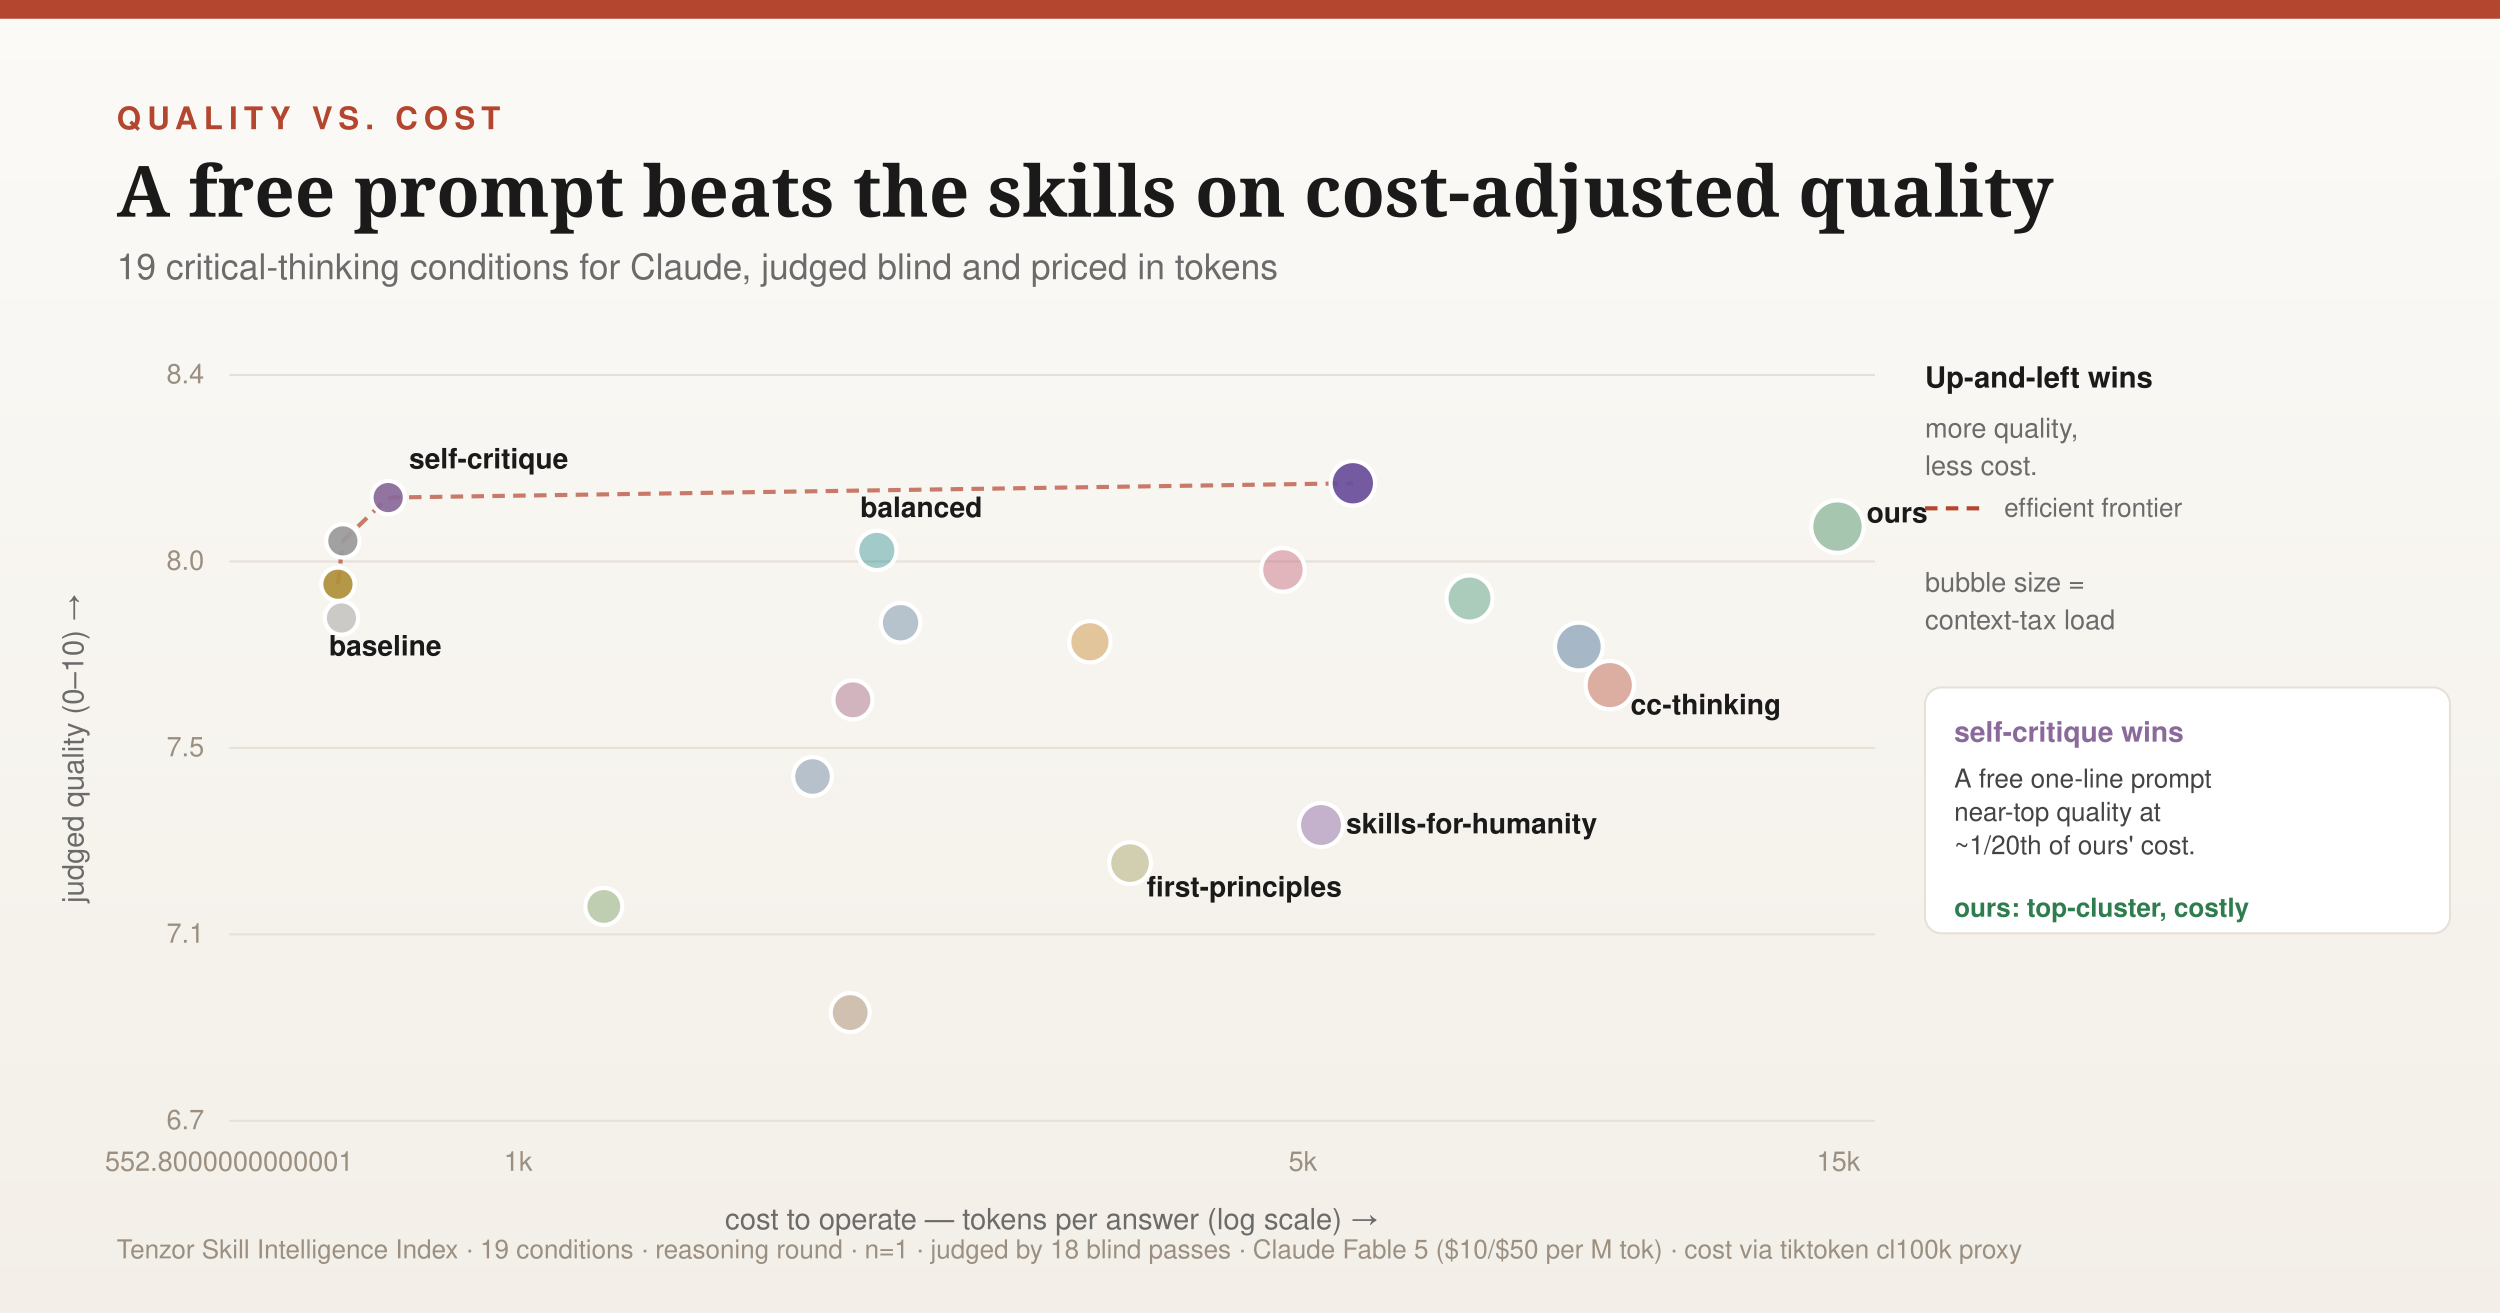
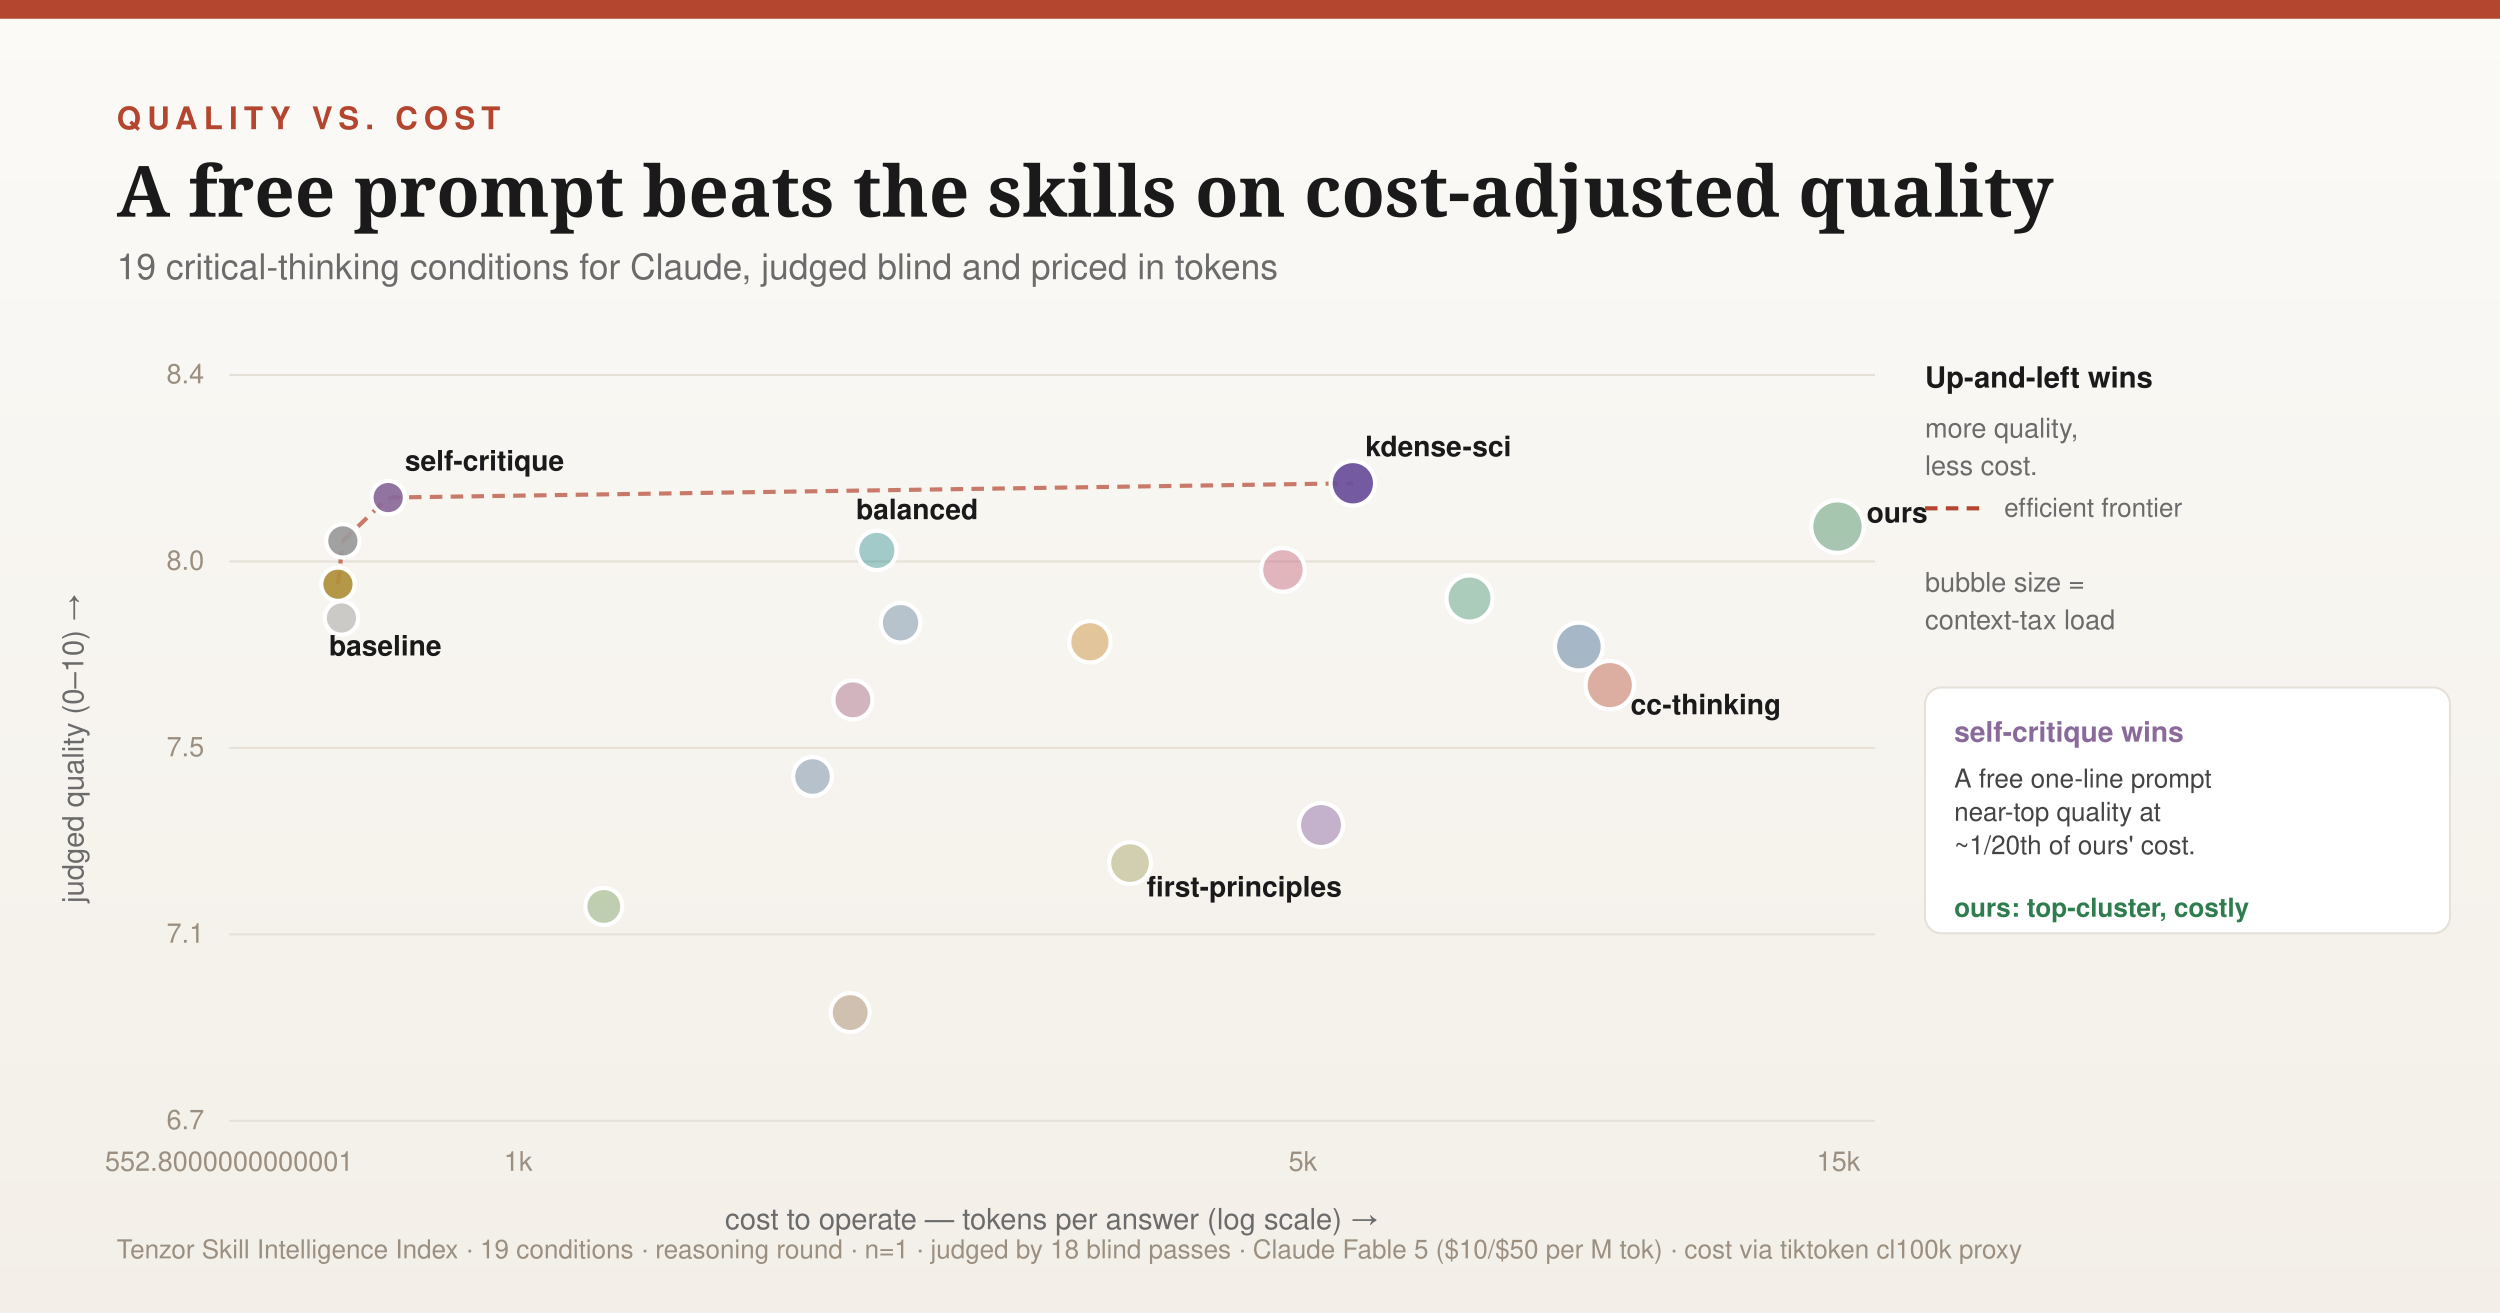
<svg xmlns="http://www.w3.org/2000/svg" viewBox="0 0 1200 630" font-family="Georgia,'Times New Roman',serif">
  <defs>
    <linearGradient id="bg" x1="0" y1="0" x2="0" y2="1">
      <stop offset="0" stop-color="#fbfaf7" />
      <stop offset="1" stop-color="#f3efe8" />
    </linearGradient>
  </defs>
  <rect width="1200" height="630" fill="url(#bg)" />
  <rect x="0" y="0" width="1200" height="9" fill="#b4452f" />
  <text x="56" y="62" font-size="15" letter-spacing="3" fill="#b4452f" font-family="Helvetica,Arial,sans-serif" font-weight="700">QUALITY VS. COST</text>
  <text x="56" y="104" font-size="34" fill="#1a1a1a" font-weight="700" font-family="Georgia,serif">A free prompt beats the skills on cost-adjusted quality</text>
  <text x="56" y="134" font-size="17" fill="#6b6b6b" font-family="Helvetica,Arial,sans-serif">19 critical-thinking conditions for Claude, judged blind and priced in tokens</text>
  <line x1="110" y1="538" x2="900" y2="538" stroke="#e6e1d8" />
  <text x="98" y="542" text-anchor="end" font-size="13" fill="#9a8f80" font-family="Helvetica,Arial,sans-serif">6.7</text>
  <line x1="110" y1="448.5" x2="900" y2="448.5" stroke="#e6e1d8" />
  <text x="98" y="452.5" text-anchor="end" font-size="13" fill="#9a8f80" font-family="Helvetica,Arial,sans-serif">7.1</text>
  <line x1="110" y1="359" x2="900" y2="359" stroke="#e6e1d8" />
  <text x="98" y="363" text-anchor="end" font-size="13" fill="#9a8f80" font-family="Helvetica,Arial,sans-serif">7.5</text>
  <line x1="110" y1="269.5" x2="900" y2="269.5" stroke="#e6e1d8" />
  <text x="98" y="273.5" text-anchor="end" font-size="13" fill="#9a8f80" font-family="Helvetica,Arial,sans-serif">8.0</text>
  <line x1="110" y1="180" x2="900" y2="180" stroke="#e6e1d8" />
  <text x="98" y="184" text-anchor="end" font-size="13" fill="#9a8f80" font-family="Helvetica,Arial,sans-serif">8.4</text>
  <text x="110" y="562" text-anchor="middle" font-size="13" fill="#9a8f80" font-family="Helvetica,Arial,sans-serif">552.8000000000001</text>
  <text x="248.718" y="562" text-anchor="middle" font-size="13" fill="#9a8f80" font-family="Helvetica,Arial,sans-serif">1k</text>
  <text x="625.36" y="562" text-anchor="middle" font-size="13" fill="#9a8f80" font-family="Helvetica,Arial,sans-serif">5k</text>
  <text x="882.458" y="562" text-anchor="middle" font-size="13" fill="#9a8f80" font-family="Helvetica,Arial,sans-serif">15k</text>
  <text x="505" y="590" text-anchor="middle" font-size="14" fill="#6b6b6b" font-family="Helvetica,Arial,sans-serif">cost to operate — tokens per answer (log scale) →</text>
  <text x="40" y="359" text-anchor="middle" font-size="14" fill="#6b6b6b" font-family="Helvetica,Arial,sans-serif" transform="rotate(-90 40 359)">judged quality (0–10) →</text>
  <line x1="162.22" y1="280.415" x2="164.579" y2="259.625" stroke="#b4452f" stroke-width="2" stroke-dasharray="6 4" opacity="0.7" />
  <line x1="164.579" y1="259.625" x2="186.334" y2="238.835" stroke="#b4452f" stroke-width="2" stroke-dasharray="6 4" opacity="0.7" />
  <line x1="186.334" y1="238.835" x2="649.36" y2="231.974" stroke="#b4452f" stroke-width="2" stroke-dasharray="6 4" opacity="0.7" />
  <circle cx="390.013" cy="372.721" r="9.296" fill="#557799" fill-opacity="0.4" stroke="#fff" stroke-width="2" />
  <circle cx="420.894" cy="264.199" r="9.419" fill="#1f8a8a" fill-opacity="0.4" stroke="#fff" stroke-width="2" />
  <circle cx="163.907" cy="296.631" r="8" fill="#8a8a8a" fill-opacity="0.4" stroke="#fff" stroke-width="2" />
  <circle cx="772.692" cy="328.855" r="11.584" fill="#b4452f" fill-opacity="0.4" stroke="#fff" stroke-width="2" />
  <circle cx="408.104" cy="486.026" r="9.348" fill="#9a7755" fill-opacity="0.4" stroke="#fff" stroke-width="2" />
  <circle cx="523.176" cy="308.065" r="9.922" fill="#c77d20" fill-opacity="0.4" stroke="#fff" stroke-width="2" />
  <circle cx="615.807" cy="273.554" r="10.459" fill="#c0556f" fill-opacity="0.4" stroke="#fff" stroke-width="2" />
  <circle cx="162.22" cy="280.415" r="8" fill="#b0903a" fill-opacity="0.92" stroke="#fff" stroke-width="2" />
  <circle cx="542.425" cy="414.301" r="10.026" fill="#9a9a55" fill-opacity="0.4" stroke="#fff" stroke-width="2" />
  <circle cx="705.368" cy="287.275" r="11.061" fill="#3a8f6a" fill-opacity="0.4" stroke="#fff" stroke-width="2" />
  <circle cx="649.36" cy="231.974" r="10.673" fill="#6a4f9a" fill-opacity="0.92" stroke="#fff" stroke-width="2" />
  <circle cx="881.99" cy="252.764" r="12.595" fill="#2f7d4f" fill-opacity="0.4" stroke="#fff" stroke-width="2" />
  <circle cx="164.579" cy="259.625" r="8" fill="#9a9a9a" fill-opacity="0.92" stroke="#fff" stroke-width="2" />
  <circle cx="186.334" cy="238.835" r="8" fill="#8a6a9a" fill-opacity="0.92" stroke="#fff" stroke-width="2" />
  <circle cx="432.274" cy="298.918" r="9.486" fill="#557a9a" fill-opacity="0.4" stroke="#fff" stroke-width="2" />
  <circle cx="634.088" cy="396.006" r="10.575" fill="#7a4f9a" fill-opacity="0.4" stroke="#fff" stroke-width="2" />
  <circle cx="409.403" cy="335.923" r="9.375" fill="#9a5577" fill-opacity="0.4" stroke="#fff" stroke-width="2" />
  <circle cx="289.82" cy="435.091" r="8.872" fill="#6f9a55" fill-opacity="0.4" stroke="#fff" stroke-width="2" />
  <circle cx="757.868" cy="310.352" r="11.462" fill="#2f5d8a" fill-opacity="0.4" stroke="#fff" stroke-width="2" />
-   <text x="196.334" y="224.835" font-size="13.5" fill="#1a1a1a" font-weight="700" font-family="Helvetica,Arial,sans-serif">self-critique</text>
+   <text x="655.36" y="218.974" font-size="13.5" fill="#1a1a1a" font-weight="700" font-family="Helvetica,Arial,sans-serif">kdense-sci</text>
+   <text x="194.334" y="225.835" font-size="13.5" fill="#1a1a1a" font-weight="700" font-family="Helvetica,Arial,sans-serif">self-critique</text>
  <text x="895.99" y="250.764" font-size="13.5" fill="#1a1a1a" font-weight="700" font-family="Helvetica,Arial,sans-serif">ours</text>
-   <text x="412.894" y="248.199" font-size="13.5" fill="#1a1a1a" font-weight="700" font-family="Helvetica,Arial,sans-serif">balanced</text>
+   <text x="410.894" y="249.199" font-size="13.5" fill="#1a1a1a" font-weight="700" font-family="Helvetica,Arial,sans-serif">balanced</text>
  <text x="782.692" y="342.855" font-size="13.5" fill="#1a1a1a" font-weight="700" font-family="Helvetica,Arial,sans-serif">cc-thinking</text>
  <text x="550.425" y="430.301" font-size="13.5" fill="#1a1a1a" font-weight="700" font-family="Helvetica,Arial,sans-serif">first-principles</text>
  <text x="157.907" y="314.631" font-size="13.5" fill="#1a1a1a" font-weight="700" font-family="Helvetica,Arial,sans-serif">baseline</text>
-   <text x="646.088" y="400.006" font-size="13.5" fill="#1a1a1a" font-weight="700" font-family="Helvetica,Arial,sans-serif">skills-for-humanity</text>
  <text x="924" y="186" font-size="14" fill="#1a1a1a" font-weight="700" font-family="Helvetica,Arial,sans-serif">Up-and-left wins</text>
  <text x="924" y="210" font-size="13" fill="#6b6b6b" font-family="Helvetica,Arial,sans-serif">
    <tspan x="924" dy="0">more quality,</tspan>
    <tspan x="924" dy="18">less cost.</tspan>
  </text>
  <line x1="924" y1="244" x2="954" y2="244" stroke="#b4452f" stroke-width="2" stroke-dasharray="6 4" />
  <text x="962" y="248" font-size="12.5" fill="#6b6b6b" font-family="Helvetica,Arial,sans-serif">efficient frontier</text>
  <text x="924" y="284" font-size="13" fill="#6b6b6b" font-family="Helvetica,Arial,sans-serif">bubble size =</text>
  <text x="924" y="302" font-size="13" fill="#6b6b6b" font-family="Helvetica,Arial,sans-serif">context-tax load</text>
  <rect x="924" y="330" width="252" height="118" rx="8" fill="#fff" stroke="#e6e1d8" />
  <text x="938" y="356" font-size="13.5" fill="#8a6a9a" font-weight="700" font-family="Helvetica,Arial,sans-serif">self-critique wins</text>
  <text x="938" y="378" font-size="12.5" fill="#444" font-family="Helvetica,Arial,sans-serif">
    <tspan x="938" dy="0">A free one-line prompt</tspan>
    <tspan x="938" dy="16">near-top quality at</tspan>
    <tspan x="938" dy="16">~1/20th of ours' cost.</tspan>
  </text>
  <text x="938" y="440" font-size="12.5" fill="#2f7d4f" font-weight="700" font-family="Helvetica,Arial,sans-serif">ours: top-cluster, costly</text>
  <text x="56" y="604" font-size="12.5" fill="#9a8f80" font-family="Helvetica,Arial,sans-serif">Tenzor Skill Intelligence Index · 19 conditions · reasoning round · n=1 · judged by 18 blind passes · Claude Fable 5 ($10/$50 per M tok) · cost via tiktoken cl100k proxy</text>
</svg>
